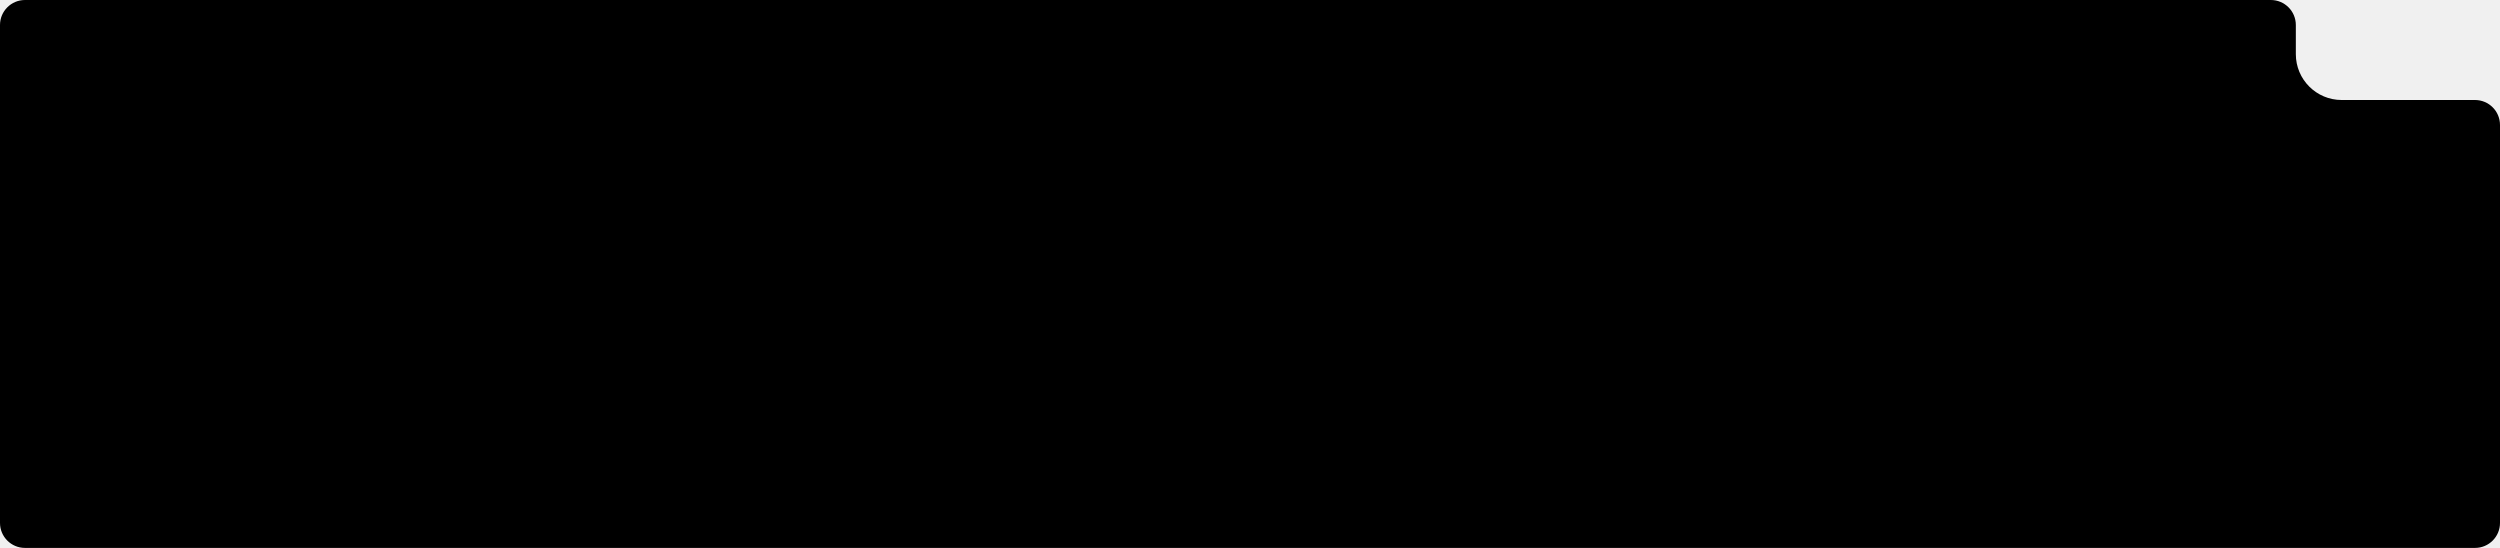
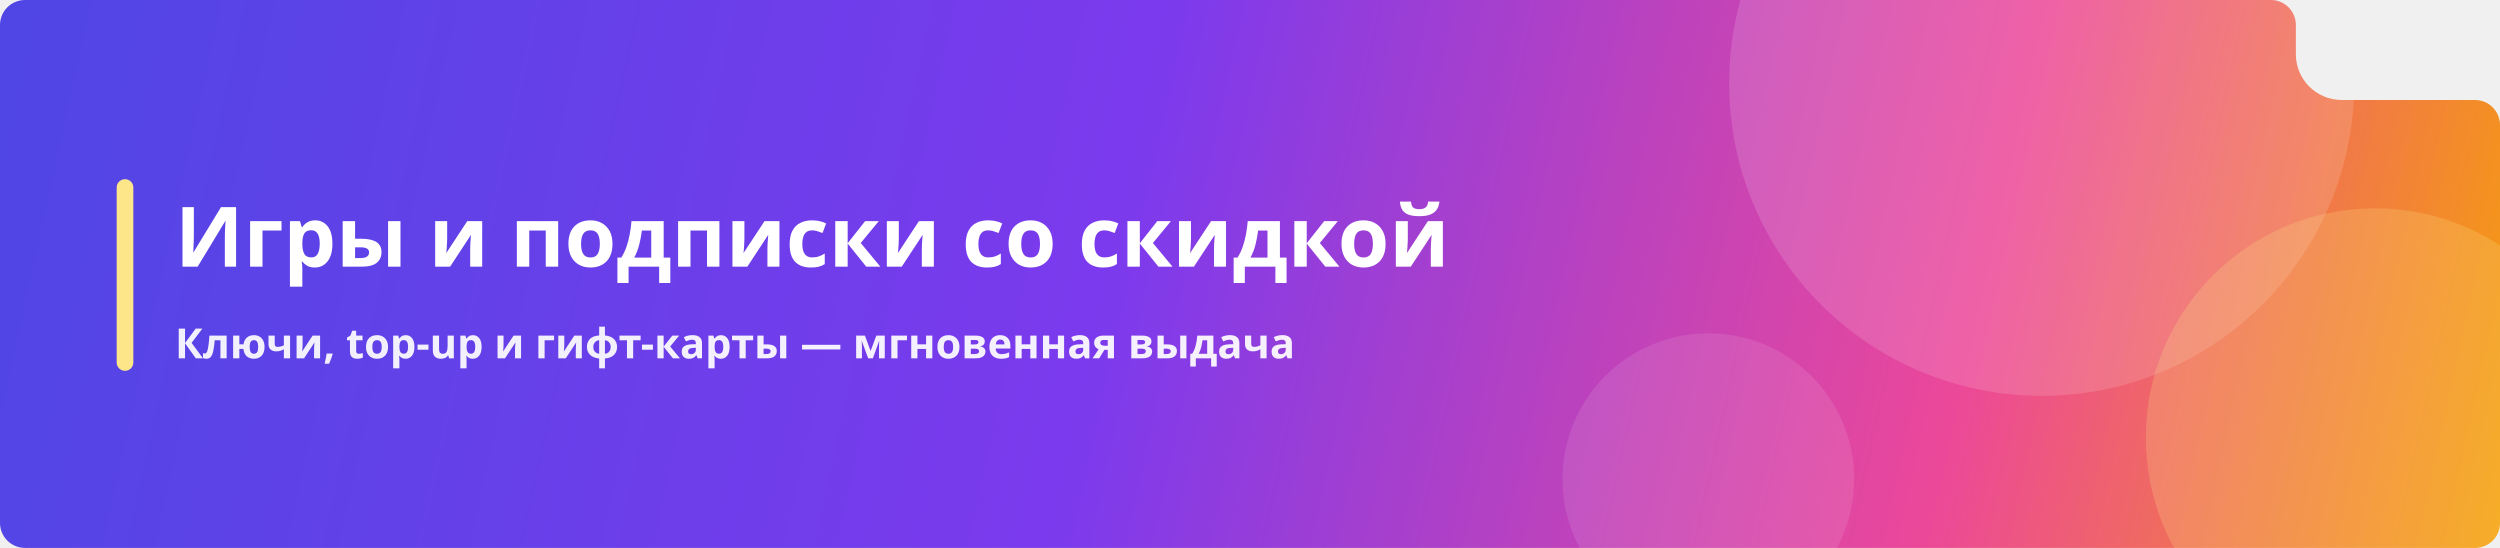
<svg xmlns="http://www.w3.org/2000/svg" preserveAspectRatio="none" overflow="visible" style="display: block;" width="1200" height="263" viewBox="0 0 1200 263" fill="none">
-   <g id="Subtract">
-     <path d="M1090 0C1096.63 0 1102 5.373 1102 12V26C1102 38.15 1111.85 48 1124 48H1188C1194.63 48 1200 53.373 1200 60V251C1200 257.627 1194.63 263 1188 263H12C5.373 263 2.13416e-07 257.627 0 251V12C0 5.373 5.373 0 12 0H1090Z" fill="black" style="mix-blend-mode:plus-darker" />
+   <defs>
+     <linearGradient id="promoFill" x1="0" y1="0" x2="1200" y2="263" gradientUnits="userSpaceOnUse">
+       <stop offset="0" stop-color="#4F46E5" />
+       <stop offset="0.45" stop-color="#7C3AED" />
+       <stop offset="0.78" stop-color="#EC4899" />
+       <stop offset="1" stop-color="#F59E0B" />
+     </linearGradient>
+     <clipPath id="bannerShape">
+       <path d="M1090 0C1096.63 0 1102 5.373 1102 12V26C1102 38.15 1111.85 48 1124 48H1188C1194.63 48 1200 53.373 1200 60V251C1200 257.627 1194.63 263 1188 263H12C5.373 263 2.13416e-07 257.627 0 251V12C0 5.373 5.373 0 12 0H1090Z" />
+     </clipPath>
+   </defs>
+   <g clip-path="url(#bannerShape)">
+     <rect width="1200" height="263" fill="url(#promoFill)" />
+     <circle cx="980" cy="40" r="150" fill="#ffffff" fill-opacity="0.14" />
+     <circle cx="1140" cy="210" r="110" fill="#FDE68A" fill-opacity="0.22" />
+     <circle cx="820" cy="230" r="70" fill="#ffffff" fill-opacity="0.1" />
+     <rect x="56" y="86" width="8" height="92" rx="4" fill="#FDE68A" />
+     <text x="84" y="128" fill="#ffffff" font-family="Montserrat, system-ui, sans-serif" font-size="40" font-weight="800">Игры и подписки со скидкой</text>
+     <text x="84" y="172" fill="#ffffff" fill-opacity="0.92" font-family="Montserrat, system-ui, sans-serif" font-size="20" font-weight="600">Ключи, top-up и гифт-карты — мгновенная выдача</text>
  </g>
</svg>
